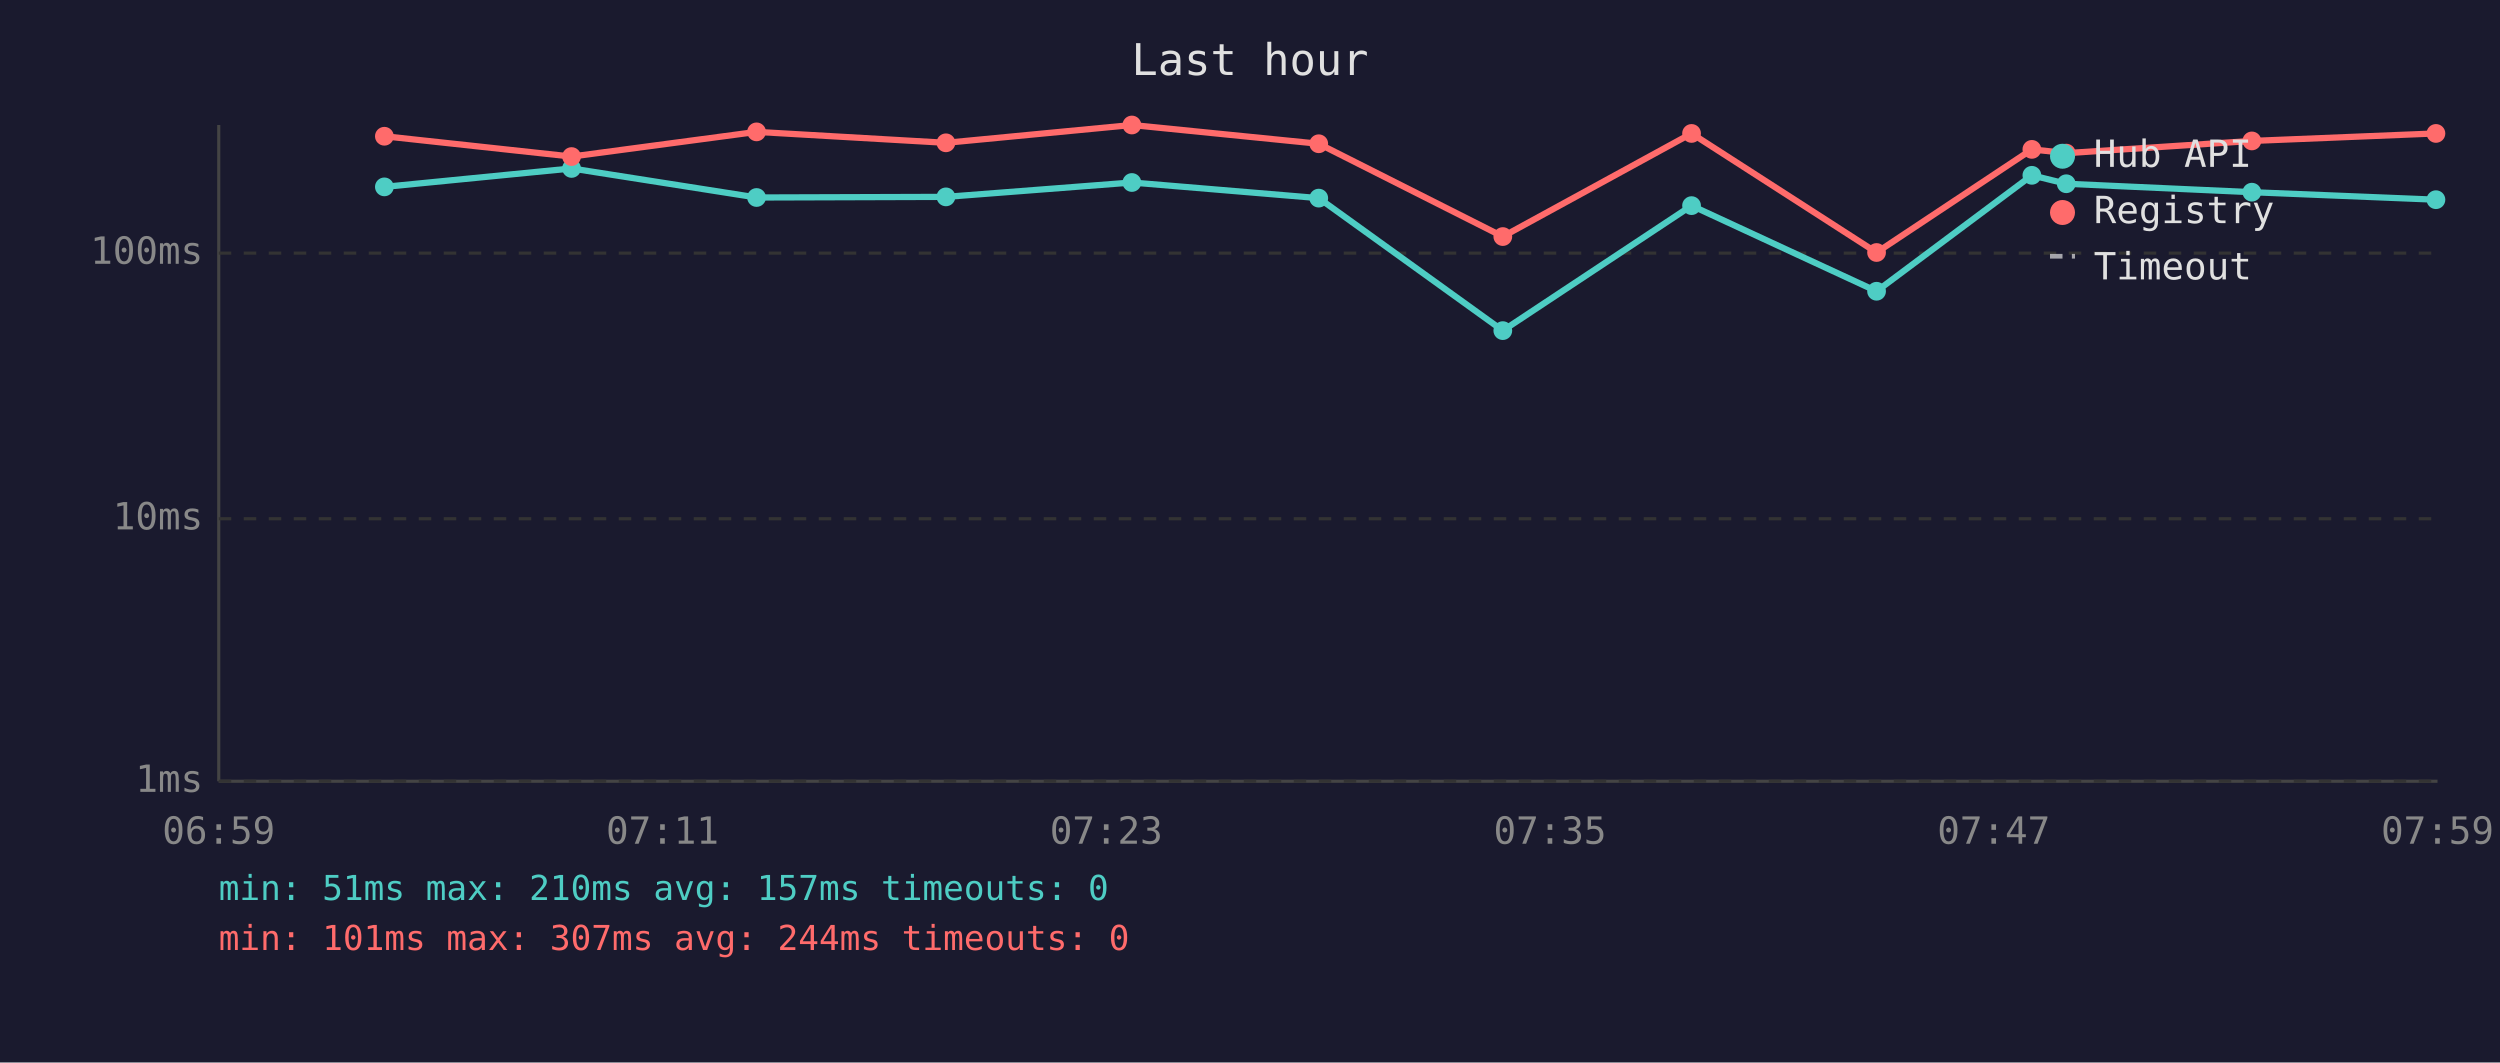
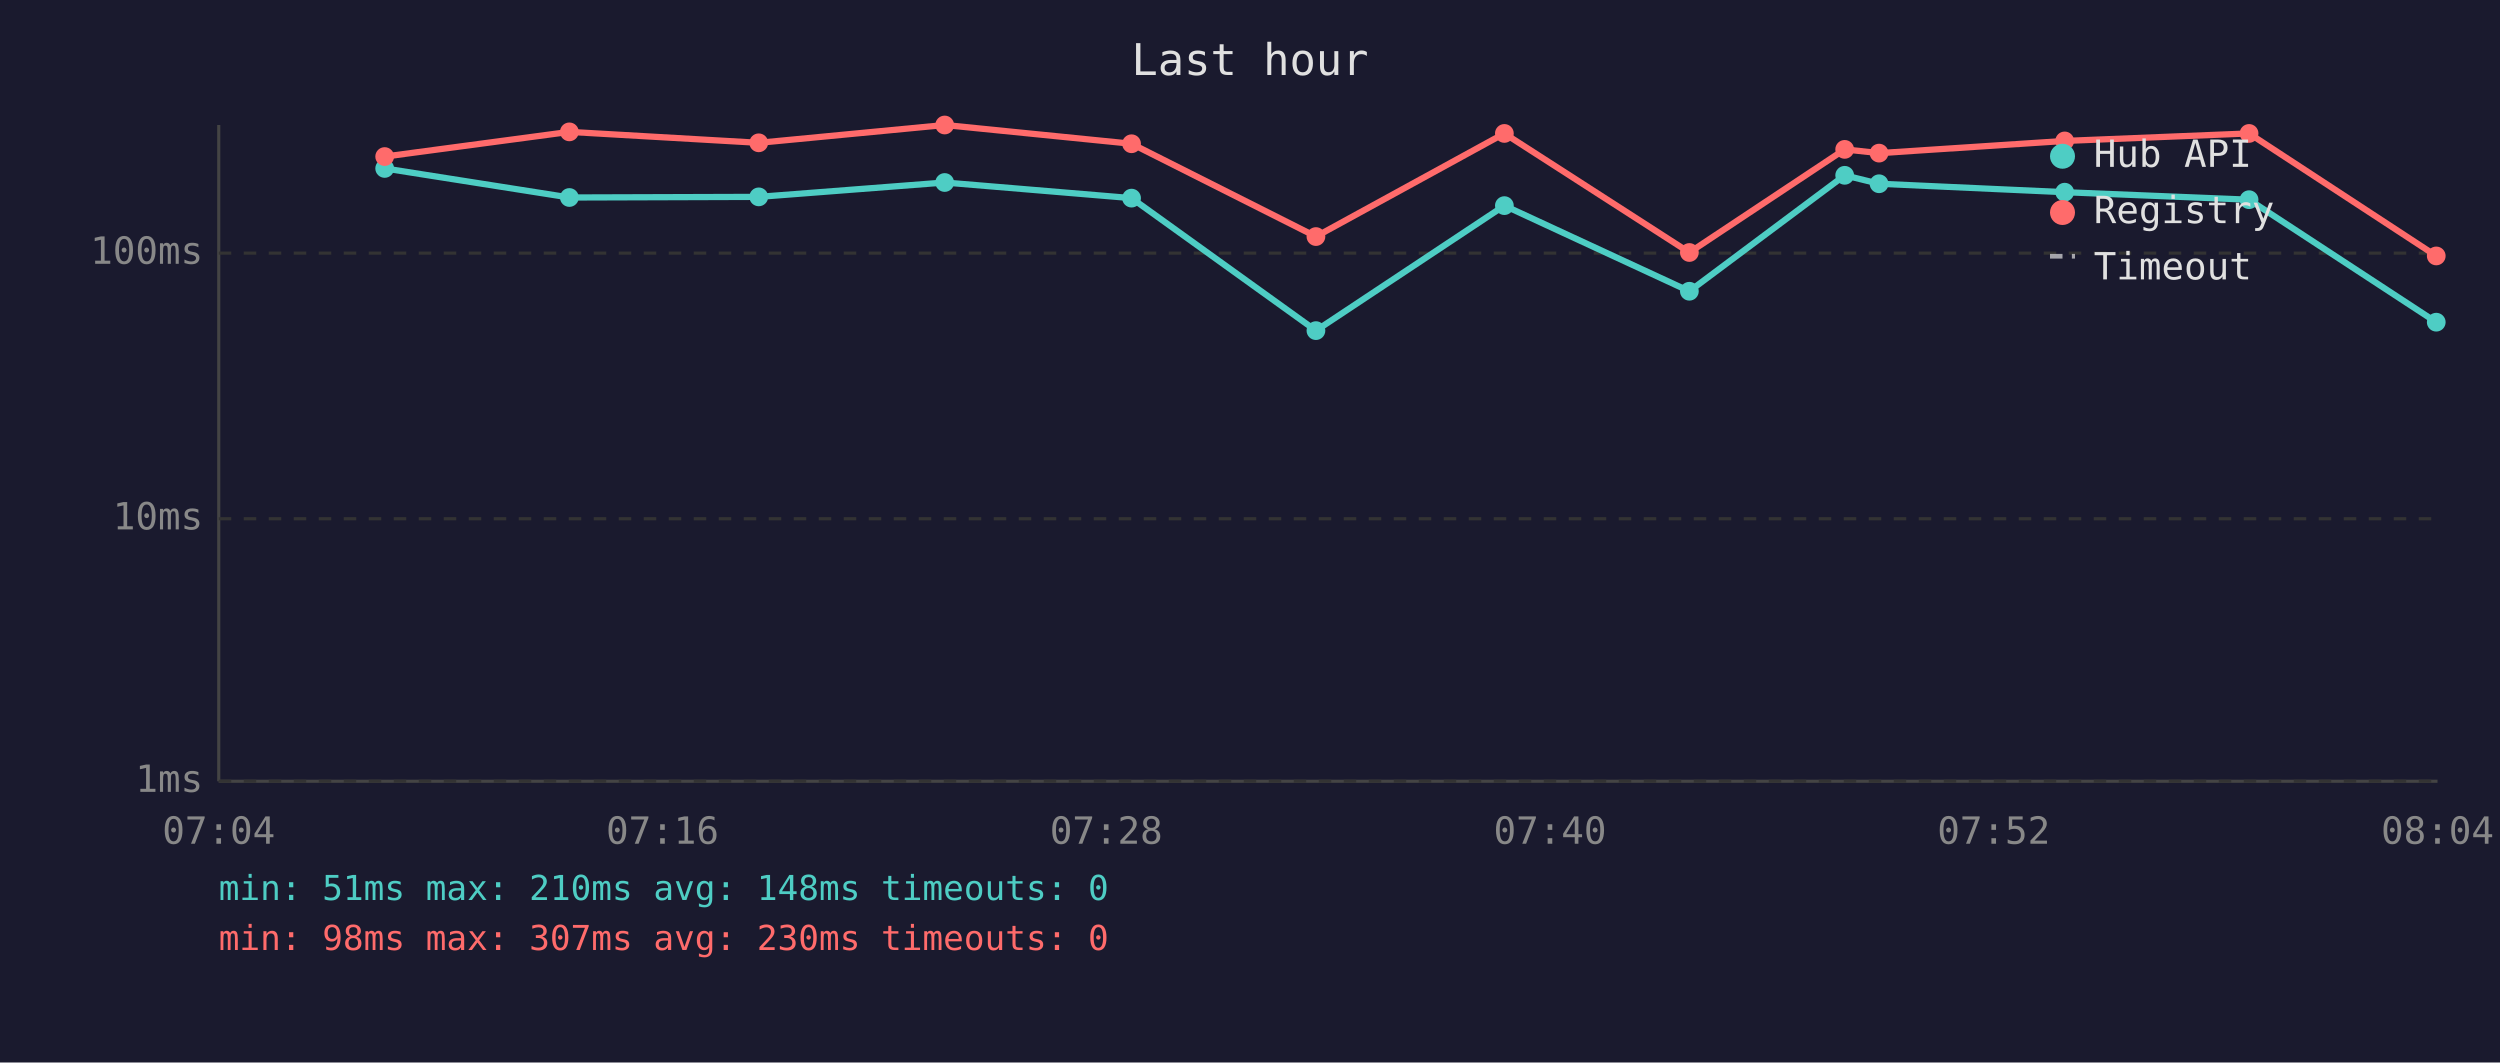
<svg xmlns="http://www.w3.org/2000/svg" viewBox="0 0 800 340" font-family="monospace" font-size="12">
  <rect width="800" height="340" fill="#1a1a2e" />
  <text x="400" y="24" fill="#e0e0e0" font-size="14" text-anchor="middle">Last hour</text>
  <line x1="70" y1="40" x2="70" y2="250" stroke="#444" stroke-width="1" />
  <line x1="70" y1="250" x2="780" y2="250" stroke="#444" stroke-width="1" />
  <line x1="70" y1="250" x2="780" y2="250" stroke="#333" stroke-width="1" stroke-dasharray="4" />
  <text x="65" y="250" fill="#888" text-anchor="end" dominant-baseline="middle">1ms</text>
  <line x1="70" y1="166" x2="780" y2="166" stroke="#333" stroke-width="1" stroke-dasharray="4" />
  <text x="65" y="166" fill="#888" text-anchor="end" dominant-baseline="middle">10ms</text>
  <line x1="70" y1="81" x2="780" y2="81" stroke="#333" stroke-width="1" stroke-dasharray="4" />
  <text x="65" y="81" fill="#888" text-anchor="end" dominant-baseline="middle">100ms</text>
-   <text x="70" y="270" fill="#888" text-anchor="middle">06:59</text>
-   <text x="212" y="270" fill="#888" text-anchor="middle">07:11</text>
-   <text x="354" y="270" fill="#888" text-anchor="middle">07:23</text>
-   <text x="496" y="270" fill="#888" text-anchor="middle">07:35</text>
-   <text x="638" y="270" fill="#888" text-anchor="middle">07:47</text>
-   <text x="780" y="270" fill="#888" text-anchor="middle">07:59</text>
-   <polyline points="123.0,59.8 182.9,53.9 242.1,63.2 302.7,63.0 362.2,58.4 422.0,63.4 480.9,105.8 541.3,65.8 600.5,93.2 650.2,56.1 661.2,58.8 720.6,61.5 779.5,63.9" fill="none" stroke="#4ecdc4" stroke-width="2" opacity="1" />
-   <circle cx="123.0" cy="59.8" r="3" fill="#4ecdc4" />
-   <circle cx="182.9" cy="53.9" r="3" fill="#4ecdc4" />
-   <circle cx="242.1" cy="63.2" r="3" fill="#4ecdc4" />
-   <circle cx="302.7" cy="63.0" r="3" fill="#4ecdc4" />
-   <circle cx="362.2" cy="58.4" r="3" fill="#4ecdc4" />
-   <circle cx="422.0" cy="63.4" r="3" fill="#4ecdc4" />
-   <circle cx="480.9" cy="105.8" r="3" fill="#4ecdc4" />
-   <circle cx="541.3" cy="65.8" r="3" fill="#4ecdc4" />
-   <circle cx="600.5" cy="93.2" r="3" fill="#4ecdc4" />
-   <circle cx="650.2" cy="56.1" r="3" fill="#4ecdc4" />
-   <circle cx="661.2" cy="58.8" r="3" fill="#4ecdc4" />
-   <circle cx="720.6" cy="61.5" r="3" fill="#4ecdc4" />
-   <circle cx="779.5" cy="63.9" r="3" fill="#4ecdc4" />
-   <polyline points="123.0,43.6 182.9,50.1 242.1,42.2 302.7,45.7 362.2,40.0 422.0,46.0 480.9,75.7 541.3,42.7 600.5,80.8 650.2,47.8 661.2,49.0 720.6,45.1 779.5,42.7" fill="none" stroke="#ff6b6b" stroke-width="2" opacity="1" />
-   <circle cx="123.0" cy="43.6" r="3" fill="#ff6b6b" />
-   <circle cx="182.9" cy="50.1" r="3" fill="#ff6b6b" />
-   <circle cx="242.1" cy="42.2" r="3" fill="#ff6b6b" />
-   <circle cx="302.7" cy="45.7" r="3" fill="#ff6b6b" />
-   <circle cx="362.2" cy="40.0" r="3" fill="#ff6b6b" />
-   <circle cx="422.0" cy="46.0" r="3" fill="#ff6b6b" />
-   <circle cx="480.9" cy="75.7" r="3" fill="#ff6b6b" />
-   <circle cx="541.3" cy="42.7" r="3" fill="#ff6b6b" />
-   <circle cx="600.5" cy="80.8" r="3" fill="#ff6b6b" />
-   <circle cx="650.2" cy="47.8" r="3" fill="#ff6b6b" />
-   <circle cx="661.2" cy="49.0" r="3" fill="#ff6b6b" />
-   <circle cx="720.6" cy="45.1" r="3" fill="#ff6b6b" />
-   <circle cx="779.5" cy="42.7" r="3" fill="#ff6b6b" />
+   <text x="70" y="270" fill="#888" text-anchor="middle">07:04</text>
+   <text x="212" y="270" fill="#888" text-anchor="middle">07:16</text>
+   <text x="354" y="270" fill="#888" text-anchor="middle">07:28</text>
+   <text x="496" y="270" fill="#888" text-anchor="middle">07:40</text>
+   <text x="638" y="270" fill="#888" text-anchor="middle">07:52</text>
+   <text x="780" y="270" fill="#888" text-anchor="middle">08:04</text>
+   <polyline points="123.1,53.9 182.2,63.2 242.8,63.0 302.3,58.4 362.1,63.4 421.1,105.8 481.4,65.8 540.6,93.2 590.3,56.1 601.3,58.8 660.7,61.5 719.7,63.9 779.6,103.1" fill="none" stroke="#4ecdc4" stroke-width="2" opacity="1" />
+   <circle cx="123.1" cy="53.9" r="3" fill="#4ecdc4" />
+   <circle cx="182.2" cy="63.2" r="3" fill="#4ecdc4" />
+   <circle cx="242.8" cy="63.0" r="3" fill="#4ecdc4" />
+   <circle cx="302.3" cy="58.4" r="3" fill="#4ecdc4" />
+   <circle cx="362.1" cy="63.4" r="3" fill="#4ecdc4" />
+   <circle cx="421.1" cy="105.8" r="3" fill="#4ecdc4" />
+   <circle cx="481.4" cy="65.8" r="3" fill="#4ecdc4" />
+   <circle cx="540.6" cy="93.2" r="3" fill="#4ecdc4" />
+   <circle cx="590.3" cy="56.1" r="3" fill="#4ecdc4" />
+   <circle cx="601.3" cy="58.8" r="3" fill="#4ecdc4" />
+   <circle cx="660.7" cy="61.5" r="3" fill="#4ecdc4" />
+   <circle cx="719.7" cy="63.9" r="3" fill="#4ecdc4" />
+   <circle cx="779.6" cy="103.1" r="3" fill="#4ecdc4" />
+   <polyline points="123.1,50.1 182.2,42.2 242.8,45.7 302.3,40.0 362.1,46.0 421.1,75.7 481.4,42.7 540.6,80.8 590.3,47.8 601.3,49.0 660.7,45.1 719.7,42.7 779.6,81.9" fill="none" stroke="#ff6b6b" stroke-width="2" opacity="1" />
+   <circle cx="123.1" cy="50.1" r="3" fill="#ff6b6b" />
+   <circle cx="182.2" cy="42.2" r="3" fill="#ff6b6b" />
+   <circle cx="242.8" cy="45.7" r="3" fill="#ff6b6b" />
+   <circle cx="302.3" cy="40.0" r="3" fill="#ff6b6b" />
+   <circle cx="362.1" cy="46.0" r="3" fill="#ff6b6b" />
+   <circle cx="421.1" cy="75.7" r="3" fill="#ff6b6b" />
+   <circle cx="481.4" cy="42.7" r="3" fill="#ff6b6b" />
+   <circle cx="540.6" cy="80.8" r="3" fill="#ff6b6b" />
+   <circle cx="590.3" cy="47.8" r="3" fill="#ff6b6b" />
+   <circle cx="601.3" cy="49.0" r="3" fill="#ff6b6b" />
+   <circle cx="660.7" cy="45.1" r="3" fill="#ff6b6b" />
+   <circle cx="719.7" cy="42.7" r="3" fill="#ff6b6b" />
+   <circle cx="779.6" cy="81.9" r="3" fill="#ff6b6b" />
  <circle cx="660" cy="50" r="4" fill="#4ecdc4" />
  <text x="670" y="50" fill="#e0e0e0" dominant-baseline="middle">Hub API</text>
  <circle cx="660" cy="68" r="4" fill="#ff6b6b" />
  <text x="670" y="68" fill="#e0e0e0" dominant-baseline="middle">Registry</text>
  <line x1="656" y1="82" x2="664" y2="82" stroke="#e0e0e0" stroke-width="1.5" stroke-dasharray="4,3" opacity="0.7" />
  <text x="670" y="86" fill="#e0e0e0" dominant-baseline="middle">Timeout</text>
-   <text x="70" y="288" fill="#4ecdc4" font-size="11">min: 51ms  max: 210ms  avg: 157ms  timeouts: 0</text>
-   <text x="70" y="304" fill="#ff6b6b" font-size="11">min: 101ms  max: 307ms  avg: 244ms  timeouts: 0</text>
+   <text x="70" y="288" fill="#4ecdc4" font-size="11">min: 51ms  max: 210ms  avg: 148ms  timeouts: 0</text>
+   <text x="70" y="304" fill="#ff6b6b" font-size="11">min: 98ms  max: 307ms  avg: 230ms  timeouts: 0</text>
</svg>
